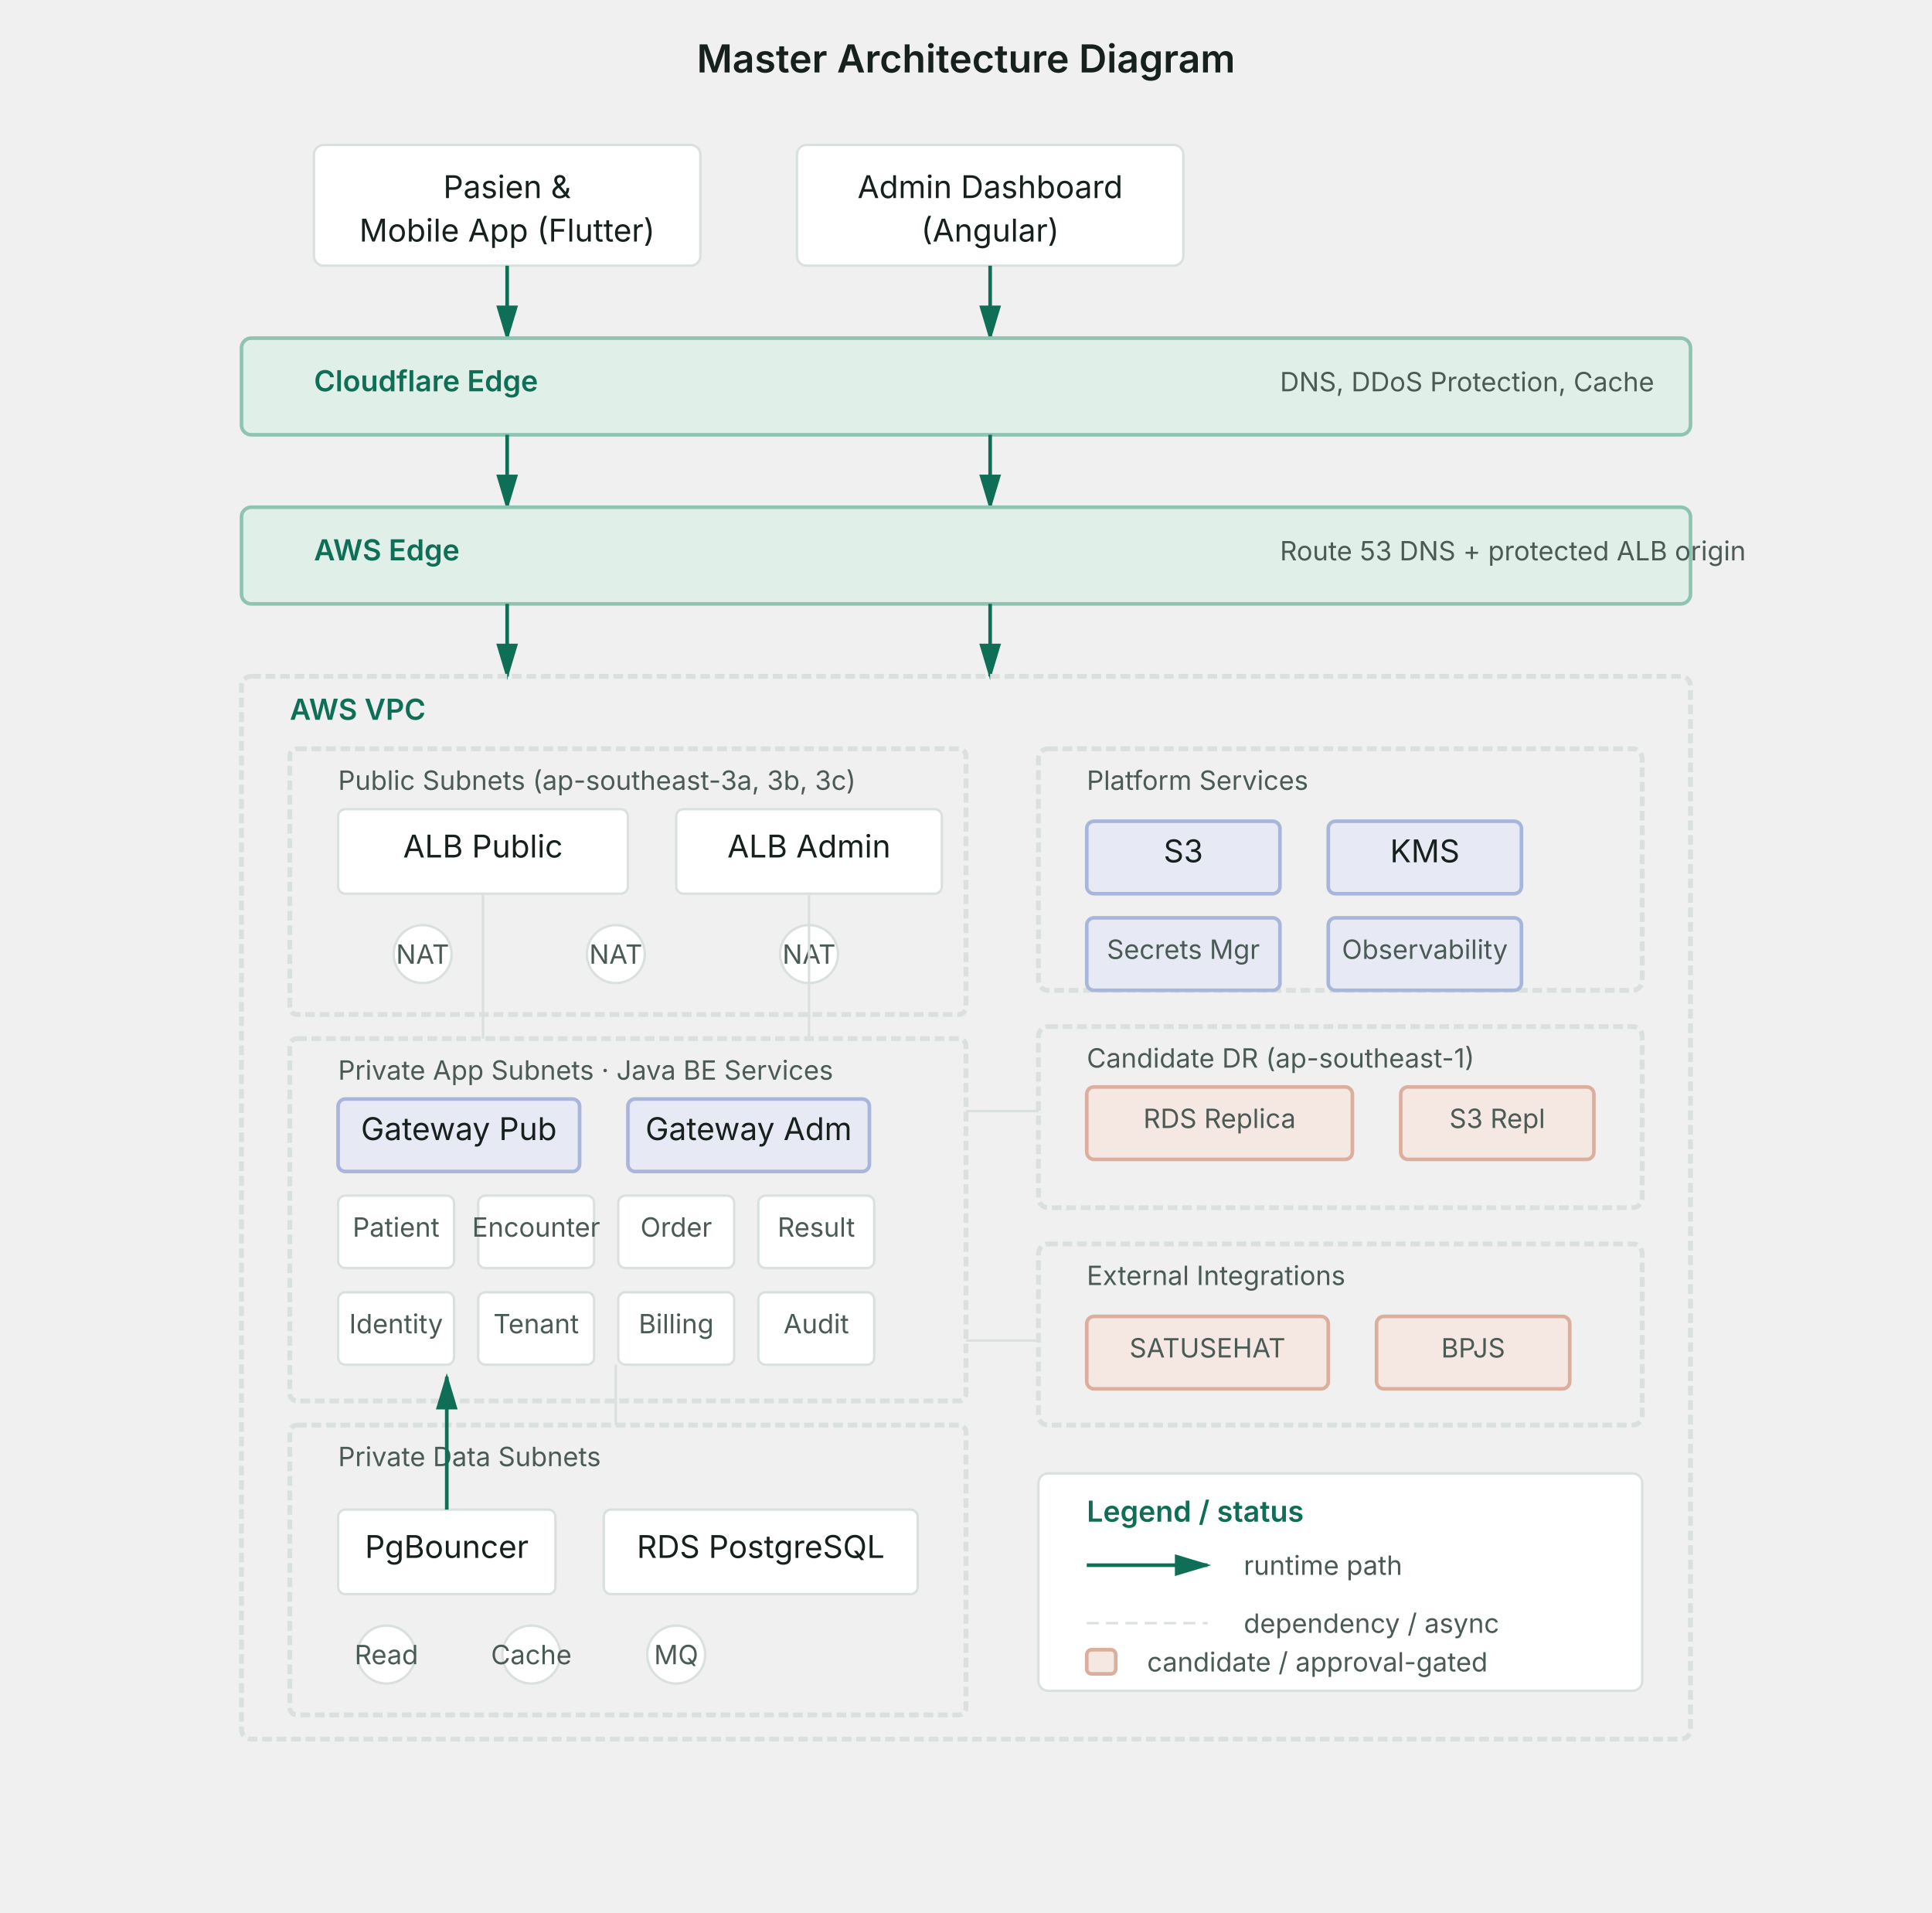
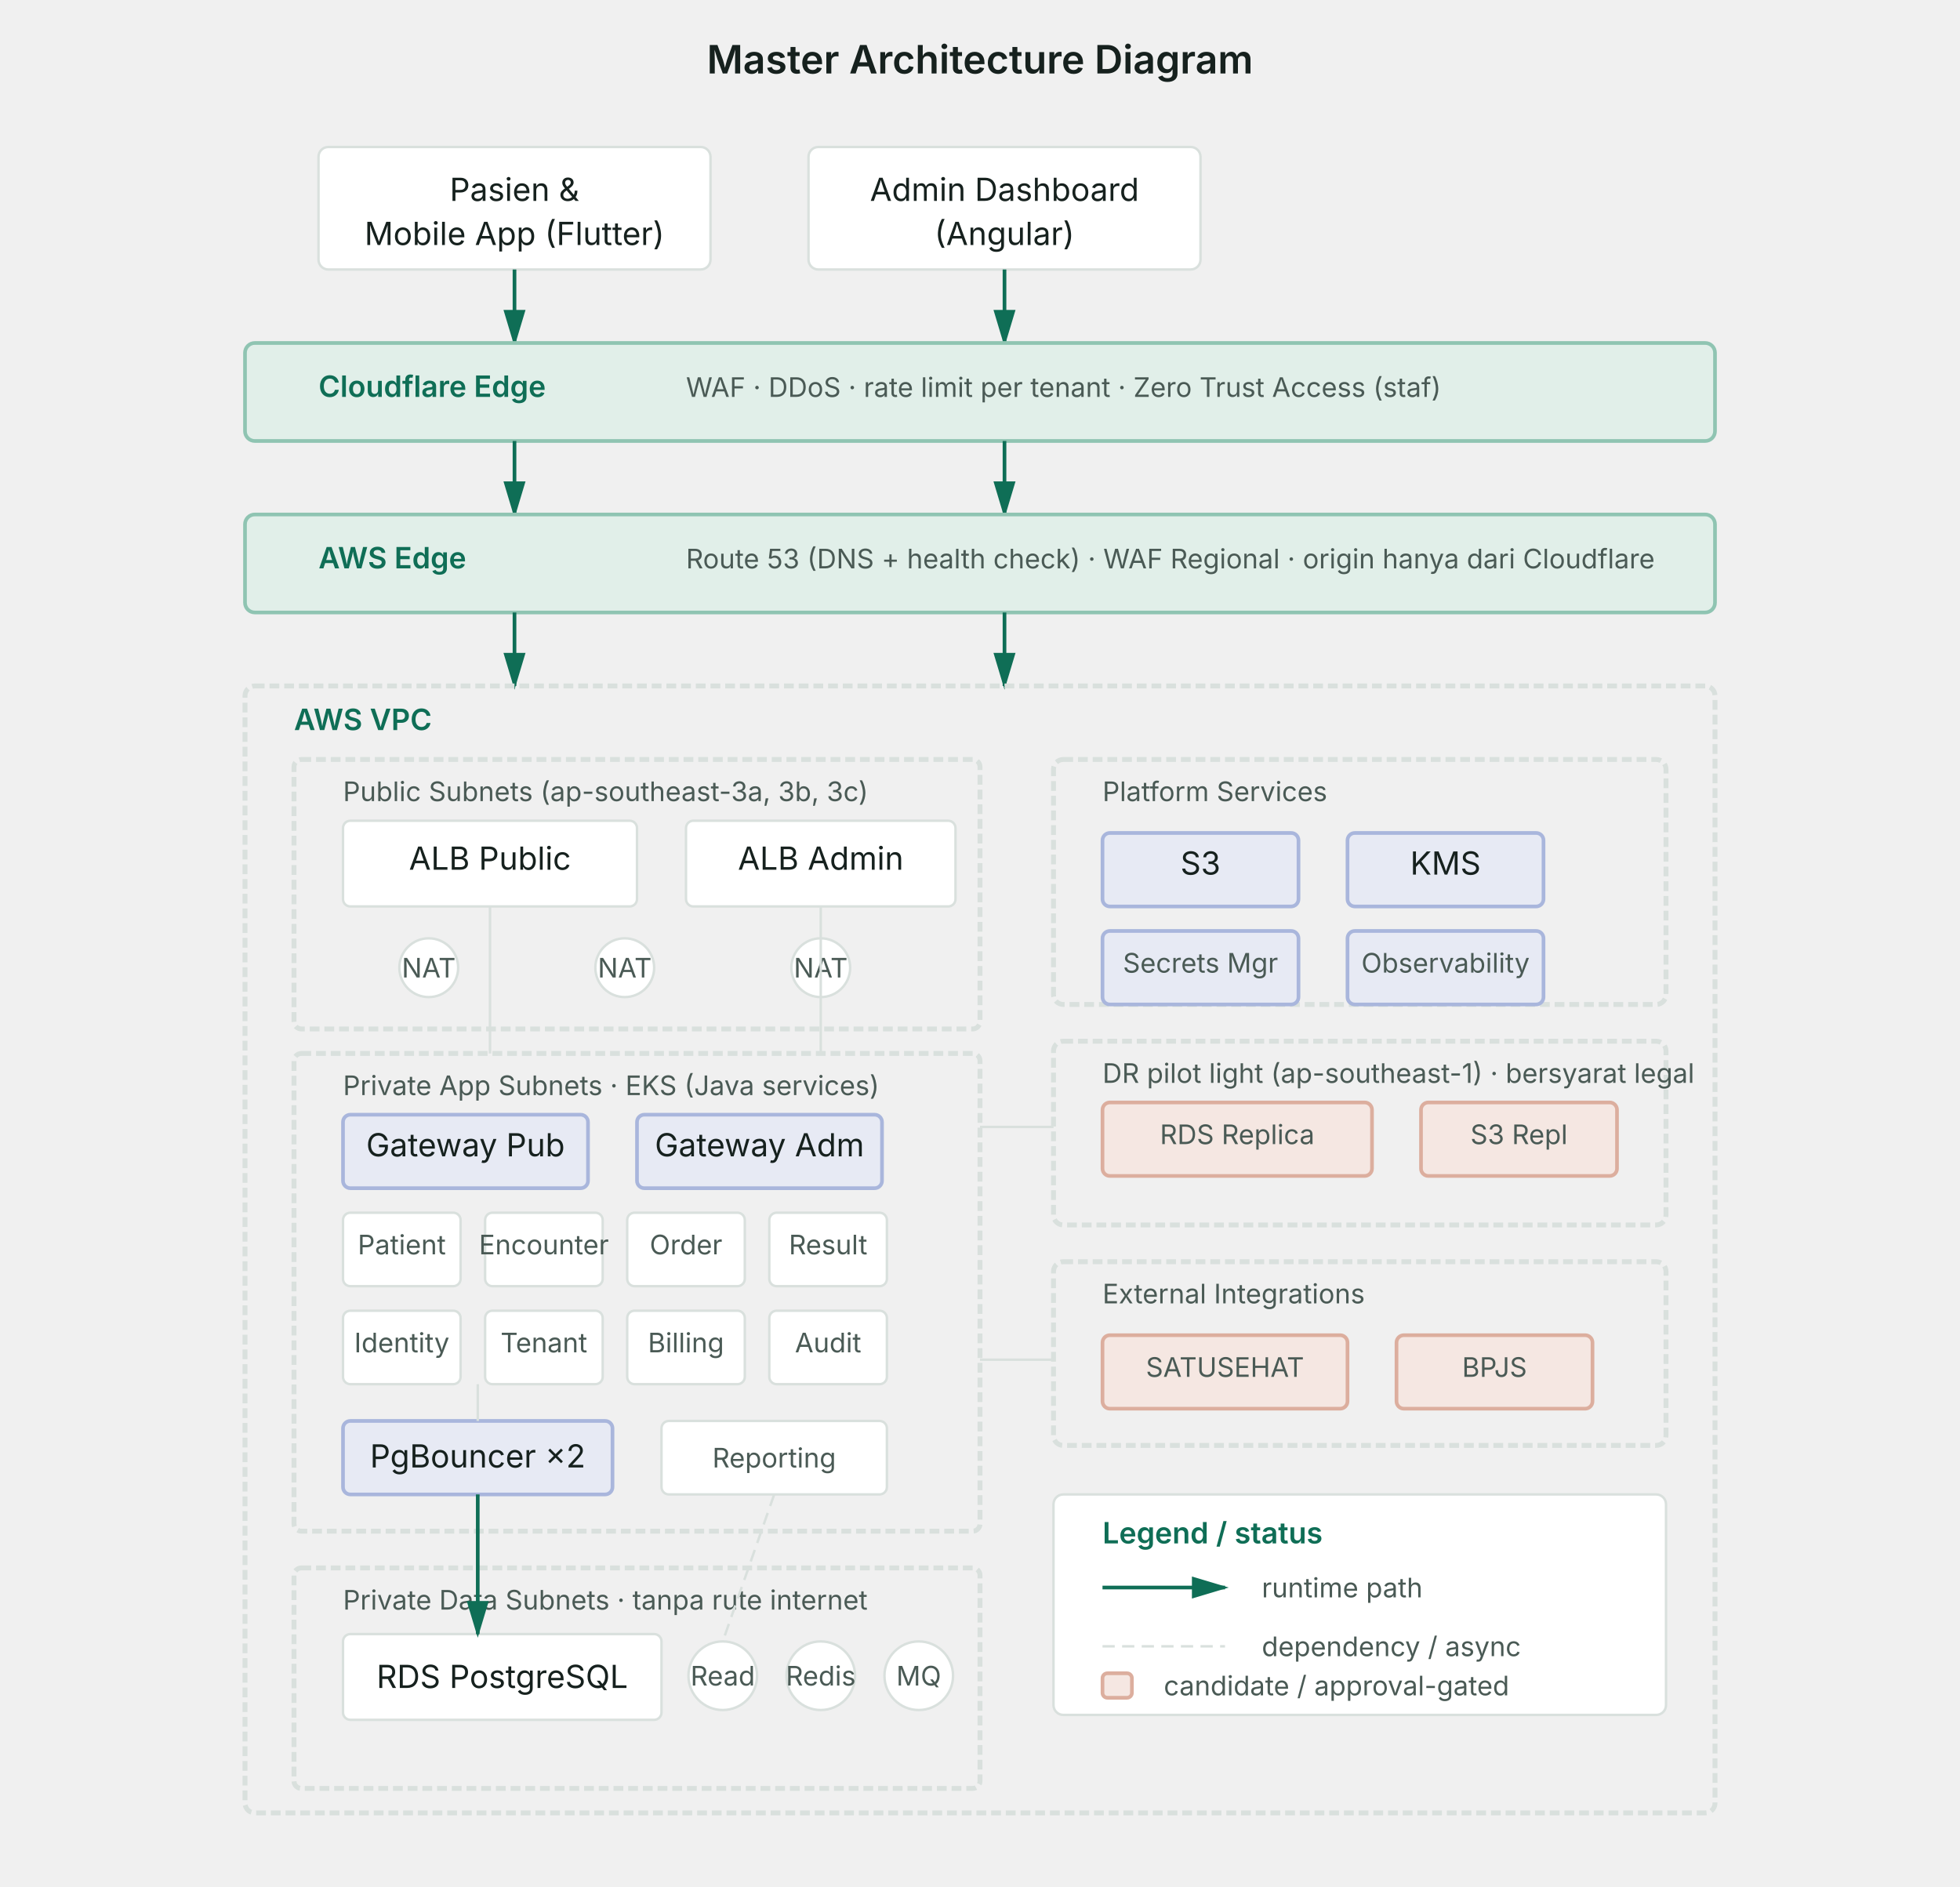
- <svg xmlns="http://www.w3.org/2000/svg" viewBox="80 0 800 792">
+ <svg xmlns="http://www.w3.org/2000/svg" viewBox="80 0 800 770">
  <defs>
    <style>
      .title { font-family: -apple-system, BlinkMacSystemFont, "Segoe UI", sans-serif; font-size: 16px; font-weight: 600; fill: #16211E; }
      .label { font-family: -apple-system, BlinkMacSystemFont, "Segoe UI", sans-serif; font-size: 13px; fill: #16211E; }
      .sublabel { font-family: -apple-system, BlinkMacSystemFont, "Segoe UI", sans-serif; font-size: 11px; fill: #4A5A55; }
      .zone-label { font-family: -apple-system, BlinkMacSystemFont, "Segoe UI", sans-serif; font-size: 12px; font-weight: 600; fill: #0F6E56; }
      .box { fill: #FFFFFF; stroke: #D9E0DD; stroke-width: 1; }
      .box-teal { fill: #E1EFE9; stroke: #8FC4B2; stroke-width: 1.5; }
      .box-indigo { fill: #E7EAF4; stroke: #A9B6DC; stroke-width: 1.5; }
      .box-clay { fill: #F5E7E2; stroke: #DCAE9E; stroke-width: 1.5; }
      .zone-border { stroke: #D9E0DD; stroke-width: 2; stroke-dasharray: 4,2; fill: none; }
      .arrow { stroke: #0F6E56; stroke-width: 1.5; fill: none; marker-end: url(#arrowhead); }
      .line { stroke: #D9E0DD; stroke-width: 1; fill: none; }
    </style>
    <marker id="arrowhead" markerWidth="10" markerHeight="10" refX="9" refY="3" orient="auto">
      <polygon points="0 0, 10 3, 0 6" fill="#0F6E56" />
    </marker>
  </defs>
  <text x="480" y="30" text-anchor="middle" class="title">Master Architecture Diagram</text>
  <g transform="translate(160 0)">
    <rect x="50" y="60" width="160" height="50" class="box" rx="4" />
    <text x="130" y="82" text-anchor="middle" class="label">Pasien &amp;</text>
    <text x="130" y="100" text-anchor="middle" class="label">Mobile App (Flutter)</text>
    <rect x="250" y="60" width="160" height="50" class="box" rx="4" />
    <text x="330" y="82" text-anchor="middle" class="label">Admin Dashboard</text>
    <text x="330" y="100" text-anchor="middle" class="label">(Angular)</text>
    <line x1="130" y1="110" x2="130" y2="140" class="arrow" />
    <line x1="330" y1="110" x2="330" y2="140" class="arrow" />
    <rect x="20" y="140" width="600" height="40" class="box-teal" rx="4" />
    <text x="50" y="162" class="zone-label">Cloudflare Edge</text>
-     <text x="450" y="162" class="sublabel">DNS, DDoS Protection, Cache</text>
+     <text x="200" y="162" class="sublabel">WAF · DDoS · rate limit per tenant · Zero Trust Access (staf)</text>
    <line x1="130" y1="180" x2="130" y2="210" class="arrow" />
    <line x1="330" y1="180" x2="330" y2="210" class="arrow" />
    <rect x="20" y="210" width="600" height="40" class="box-teal" rx="4" />
    <text x="50" y="232" class="zone-label">AWS Edge</text>
-     <text x="450" y="232" class="sublabel">Route 53 DNS + protected ALB origin</text>
+     <text x="200" y="232" class="sublabel">Route 53 (DNS + health check) · WAF Regional · origin hanya dari Cloudflare</text>
    <line x1="130" y1="250" x2="130" y2="280" class="arrow" />
    <line x1="330" y1="250" x2="330" y2="280" class="arrow" />
-     <rect x="20" y="280" width="600" height="440" class="zone-border" rx="4" />
+     <rect x="20" y="280" width="600" height="460" class="zone-border" rx="4" />
    <text x="40" y="298" class="zone-label">AWS VPC</text>
    <rect x="40" y="310" width="280" height="110" class="zone-border" rx="3" />
    <text x="60" y="327" class="sublabel">Public Subnets (ap-southeast-3a, 3b, 3c)</text>
    <rect x="60" y="335" width="120" height="35" class="box" rx="3" />
    <text x="120" y="355" text-anchor="middle" class="label">ALB Public</text>
    <rect x="200" y="335" width="110" height="35" class="box" rx="3" />
    <text x="255" y="355" text-anchor="middle" class="label">ALB Admin</text>
    <circle cx="95" cy="395" r="12" fill="#FFFFFF" stroke="#D9E0DD" stroke-width="1" />
    <text x="95" y="399" text-anchor="middle" class="sublabel">NAT</text>
    <circle cx="175" cy="395" r="12" fill="#FFFFFF" stroke="#D9E0DD" stroke-width="1" />
    <text x="175" y="399" text-anchor="middle" class="sublabel">NAT</text>
    <circle cx="255" cy="395" r="12" fill="#FFFFFF" stroke="#D9E0DD" stroke-width="1" />
    <text x="255" y="399" text-anchor="middle" class="sublabel">NAT</text>
    <line x1="120" y1="370" x2="120" y2="430" class="line" />
    <line x1="255" y1="370" x2="255" y2="430" class="line" />
-     <rect x="40" y="430" width="280" height="150" class="zone-border" rx="3" />
-     <text x="60" y="447" class="sublabel">Private App Subnets · Java BE Services</text>
+     <rect x="40" y="430" width="280" height="195" class="zone-border" rx="3" />
+     <text x="60" y="447" class="sublabel">Private App Subnets · EKS (Java services)</text>
    <rect x="60" y="455" width="100" height="30" class="box-indigo" rx="3" />
    <text x="110" y="472" text-anchor="middle" class="label">Gateway Pub</text>
    <rect x="180" y="455" width="100" height="30" class="box-indigo" rx="3" />
    <text x="230" y="472" text-anchor="middle" class="label">Gateway Adm</text>
    <rect x="60" y="495" width="48" height="30" class="box" rx="3" />
    <text x="84" y="512" text-anchor="middle" class="sublabel">Patient</text>
    <rect x="118" y="495" width="48" height="30" class="box" rx="3" />
    <text x="142" y="512" text-anchor="middle" class="sublabel">Encounter</text>
    <rect x="176" y="495" width="48" height="30" class="box" rx="3" />
    <text x="200" y="512" text-anchor="middle" class="sublabel">Order</text>
    <rect x="234" y="495" width="48" height="30" class="box" rx="3" />
    <text x="258" y="512" text-anchor="middle" class="sublabel">Result</text>
    <rect x="60" y="535" width="48" height="30" class="box" rx="3" />
    <text x="84" y="552" text-anchor="middle" class="sublabel">Identity</text>
    <rect x="118" y="535" width="48" height="30" class="box" rx="3" />
    <text x="142" y="552" text-anchor="middle" class="sublabel">Tenant</text>
    <rect x="176" y="535" width="48" height="30" class="box" rx="3" />
    <text x="200" y="552" text-anchor="middle" class="sublabel">Billing</text>
    <rect x="234" y="535" width="48" height="30" class="box" rx="3" />
    <text x="258" y="552" text-anchor="middle" class="sublabel">Audit</text>
-     <rect x="40" y="590" width="280" height="120" class="zone-border" rx="3" />
-     <text x="60" y="607" class="sublabel">Private Data Subnets</text>
-     <rect x="60" y="625" width="90" height="35" class="box" rx="3" />
-     <text x="105" y="645" text-anchor="middle" class="label">PgBouncer</text>
-     <rect x="170" y="625" width="130" height="35" class="box" rx="3" />
-     <text x="235" y="645" text-anchor="middle" class="label">RDS PostgreSQL</text>
-     <circle cx="80" cy="685" r="12" fill="#FFFFFF" stroke="#D9E0DD" stroke-width="1" />
-     <text x="80" y="689" text-anchor="middle" class="sublabel" font-size="9">Read</text>
-     <circle cx="140" cy="685" r="12" fill="#FFFFFF" stroke="#D9E0DD" stroke-width="1" />
-     <text x="140" y="689" text-anchor="middle" class="sublabel" font-size="9">Cache</text>
-     <circle cx="200" cy="685" r="12" fill="#FFFFFF" stroke="#D9E0DD" stroke-width="1" />
-     <text x="200" y="689" text-anchor="middle" class="sublabel" font-size="9">MQ</text>
+     <rect x="60" y="580" width="110" height="30" class="box-indigo" rx="3" />
+     <text x="115" y="599" text-anchor="middle" class="label">PgBouncer ×2</text>
+     <rect x="190" y="580" width="92" height="30" class="box" rx="3" />
+     <text x="236" y="599" text-anchor="middle" class="sublabel">Reporting</text>
+     <rect x="40" y="640" width="280" height="90" class="zone-border" rx="3" />
+     <text x="60" y="657" class="sublabel">Private Data Subnets · tanpa rute internet</text>
+     <rect x="60" y="667" width="130" height="35" class="box" rx="3" />
+     <text x="125" y="689" text-anchor="middle" class="label">RDS PostgreSQL</text>
+     <circle cx="215" cy="684" r="14" fill="#FFFFFF" stroke="#D9E0DD" stroke-width="1" />
+     <text x="215" y="688" text-anchor="middle" class="sublabel" font-size="9">Read</text>
+     <circle cx="255" cy="684" r="14" fill="#FFFFFF" stroke="#D9E0DD" stroke-width="1" />
+     <text x="255" y="688" text-anchor="middle" class="sublabel" font-size="9">Redis</text>
+     <circle cx="295" cy="684" r="14" fill="#FFFFFF" stroke="#D9E0DD" stroke-width="1" />
+     <text x="295" y="688" text-anchor="middle" class="sublabel" font-size="9">MQ</text>
    <rect x="350" y="310" width="250" height="100" class="zone-border" rx="4" />
    <text x="370" y="327" class="sublabel">Platform Services</text>
    <rect x="370" y="340" width="80" height="30" class="box-indigo" rx="3" />
    <text x="410" y="357" text-anchor="middle" class="label">S3</text>
    <rect x="470" y="340" width="80" height="30" class="box-indigo" rx="3" />
    <text x="510" y="357" text-anchor="middle" class="label">KMS</text>
    <rect x="370" y="380" width="80" height="30" class="box-indigo" rx="3" />
    <text x="410" y="397" text-anchor="middle" class="sublabel">Secrets Mgr</text>
    <rect x="470" y="380" width="80" height="30" class="box-indigo" rx="3" />
    <text x="510" y="397" text-anchor="middle" class="sublabel">Observability</text>
    <rect x="350" y="425" width="250" height="75" class="zone-border" rx="4" />
-     <text x="370" y="442" class="sublabel">Candidate DR (ap-southeast-1)</text>
+     <text x="370" y="442" class="sublabel">DR pilot light (ap-southeast-1) · bersyarat legal</text>
    <rect x="370" y="450" width="110" height="30" class="box-clay" rx="3" />
    <text x="425" y="467" text-anchor="middle" class="sublabel">RDS Replica</text>
    <rect x="500" y="450" width="80" height="30" class="box-clay" rx="3" />
    <text x="540" y="467" text-anchor="middle" class="sublabel">S3 Repl</text>
    <rect x="350" y="515" width="250" height="75" class="zone-border" rx="4" />
    <text x="370" y="532" class="sublabel">External Integrations</text>
    <rect x="370" y="545" width="100" height="30" class="box-clay" rx="3" />
    <text x="420" y="562" text-anchor="middle" class="sublabel">SATUSEHAT</text>
    <rect x="490" y="545" width="80" height="30" class="box-clay" rx="3" />
    <text x="530" y="562" text-anchor="middle" class="sublabel">BPJS</text>
    <rect x="350" y="610" width="250" height="90" class="box" rx="4" />
    <text x="370" y="630" class="zone-label">Legend / status</text>
    <line x1="370" y1="648" x2="420" y2="648" class="arrow" />
    <text x="435" y="652" class="sublabel">runtime path</text>
    <line x1="370" y1="672" x2="420" y2="672" class="line" stroke-dasharray="5,3" />
    <text x="435" y="676" class="sublabel">dependency / async</text>
    <rect x="370" y="683" width="12" height="10" class="box-clay" rx="2" />
    <text x="395" y="692" class="sublabel">candidate / approval-gated</text>
-     <line x1="175" y1="565" x2="175" y2="590" class="line" />
-     <line x1="105" y1="625" x2="105" y2="570" class="arrow" />
+     <line x1="115" y1="565" x2="115" y2="580" class="line" />
+     <line x1="115" y1="610" x2="115" y2="667" class="arrow" />
+     <line x1="236" y1="610" x2="215" y2="670" class="line" stroke-dasharray="5,3" />
    <line x1="320" y1="460" x2="350" y2="460" class="line" />
    <line x1="320" y1="555" x2="350" y2="555" class="line" />
  </g>
</svg>
